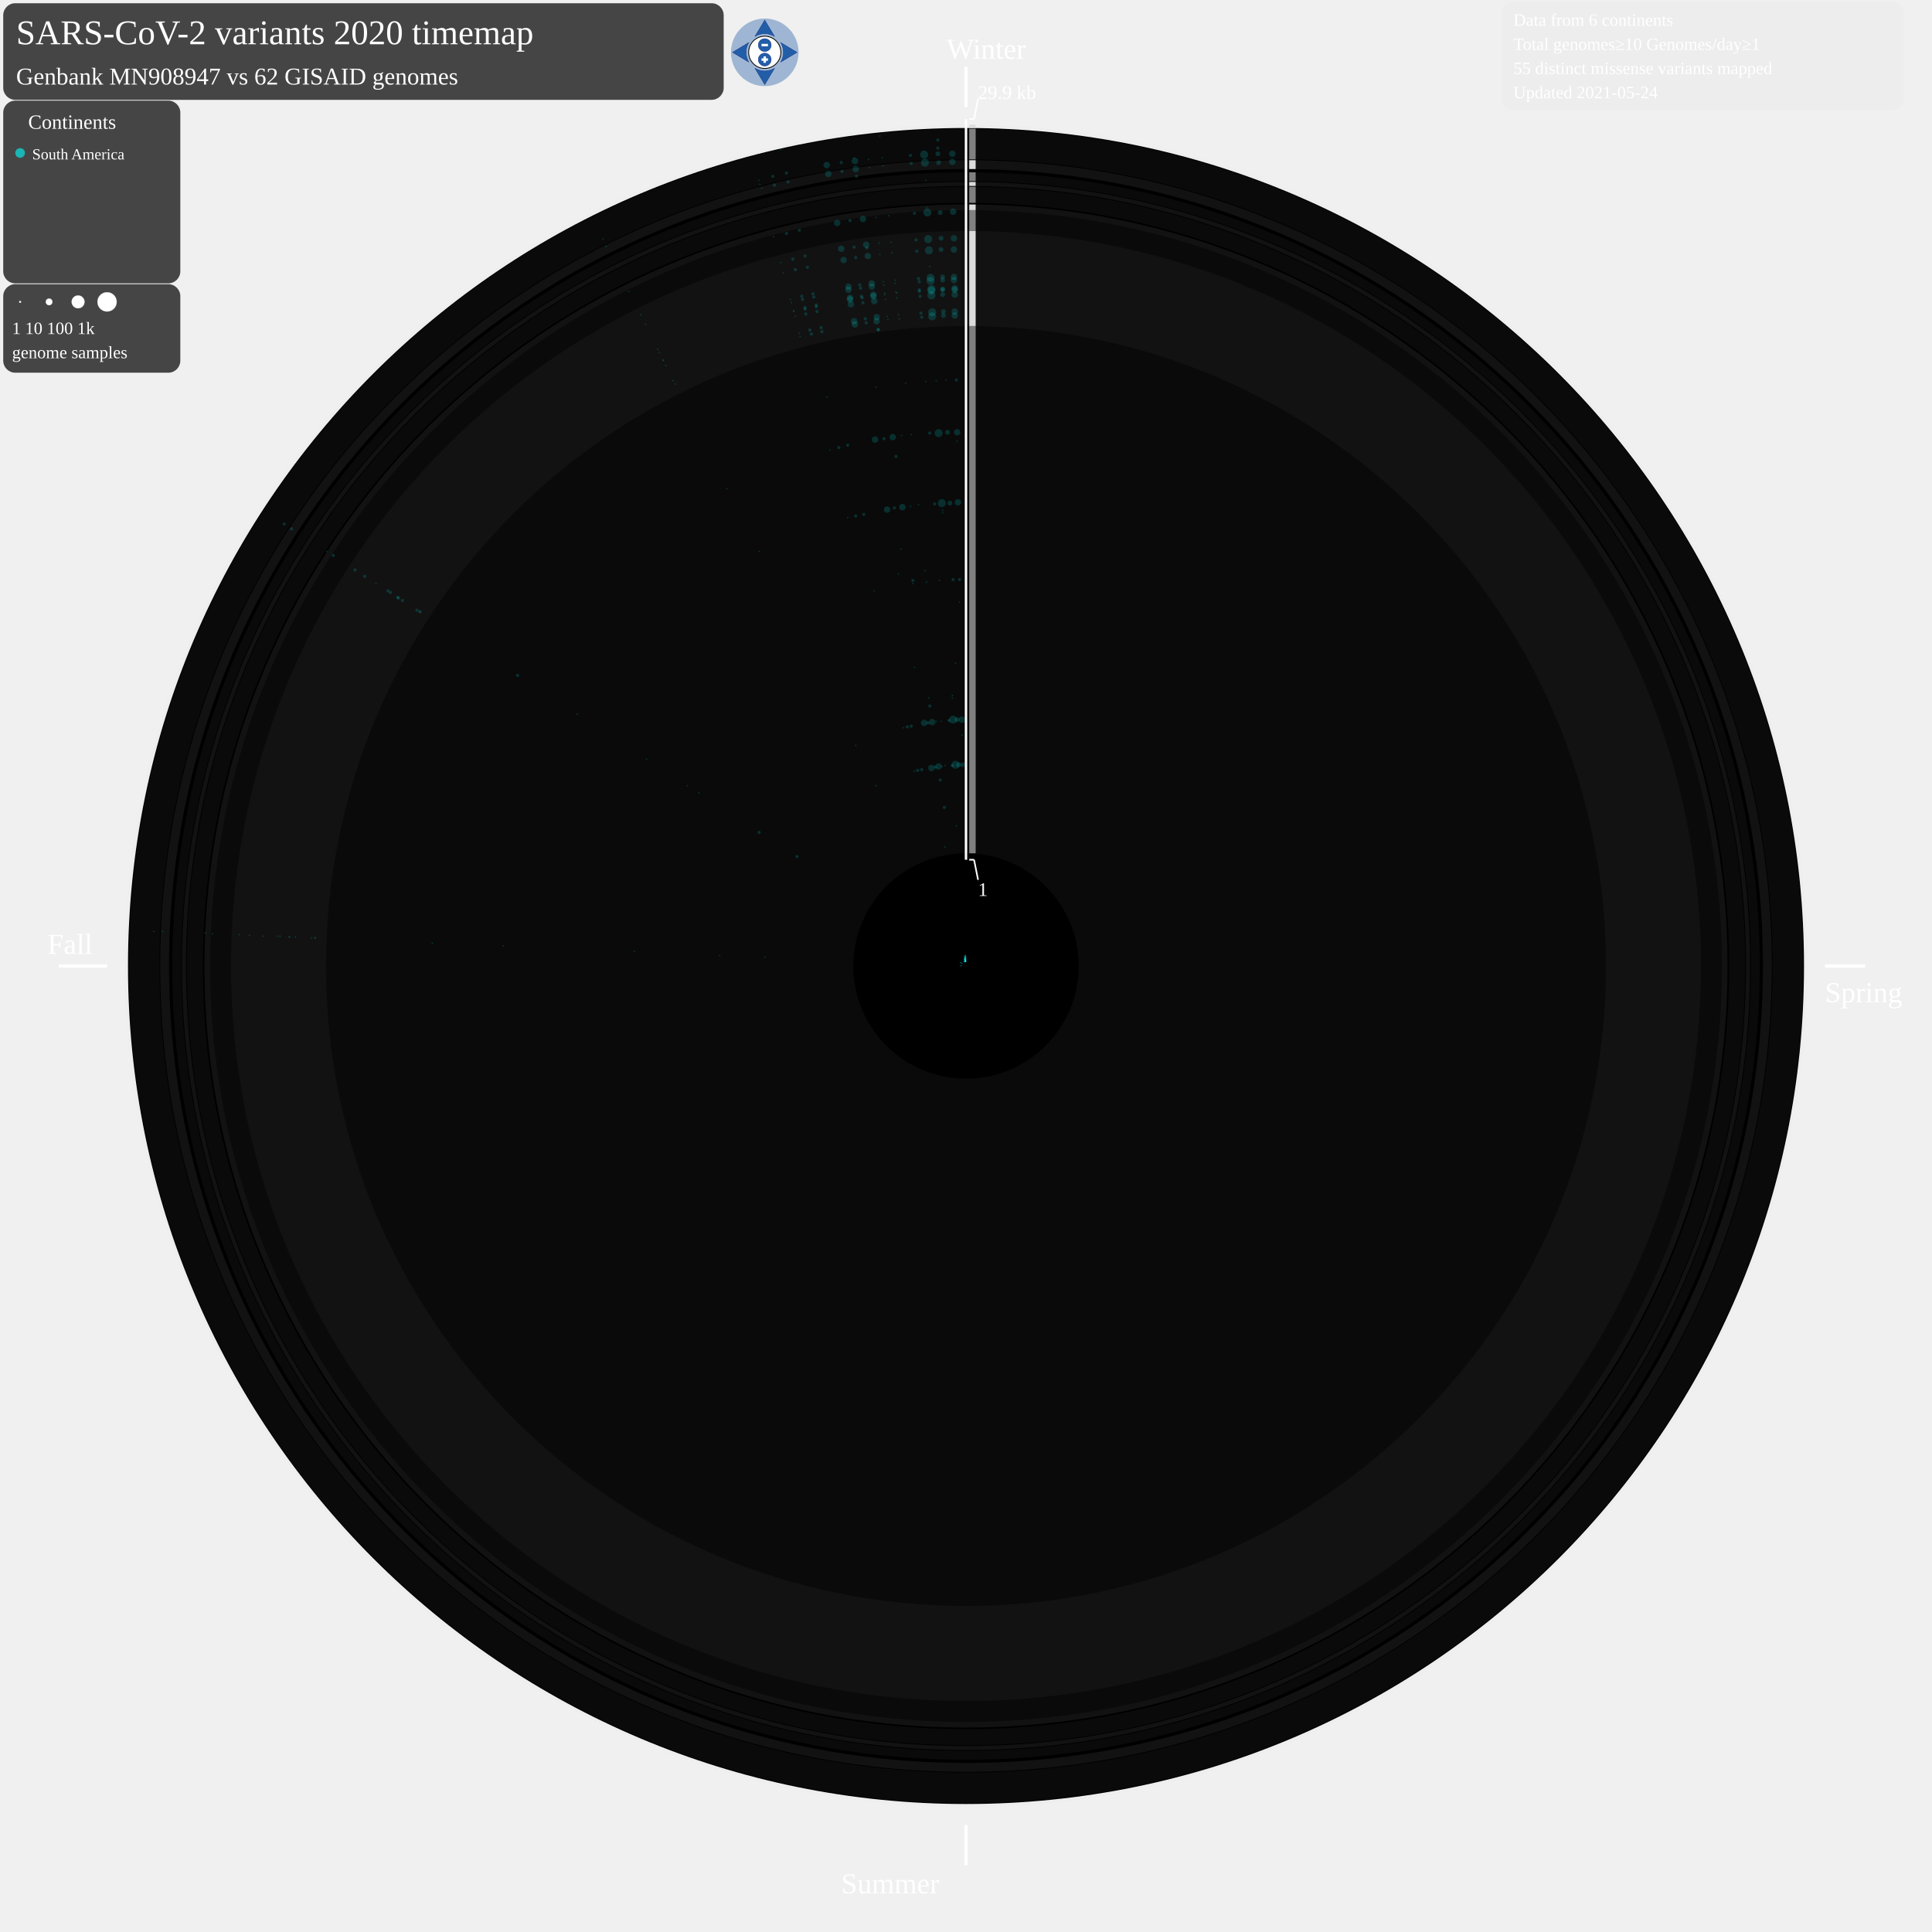
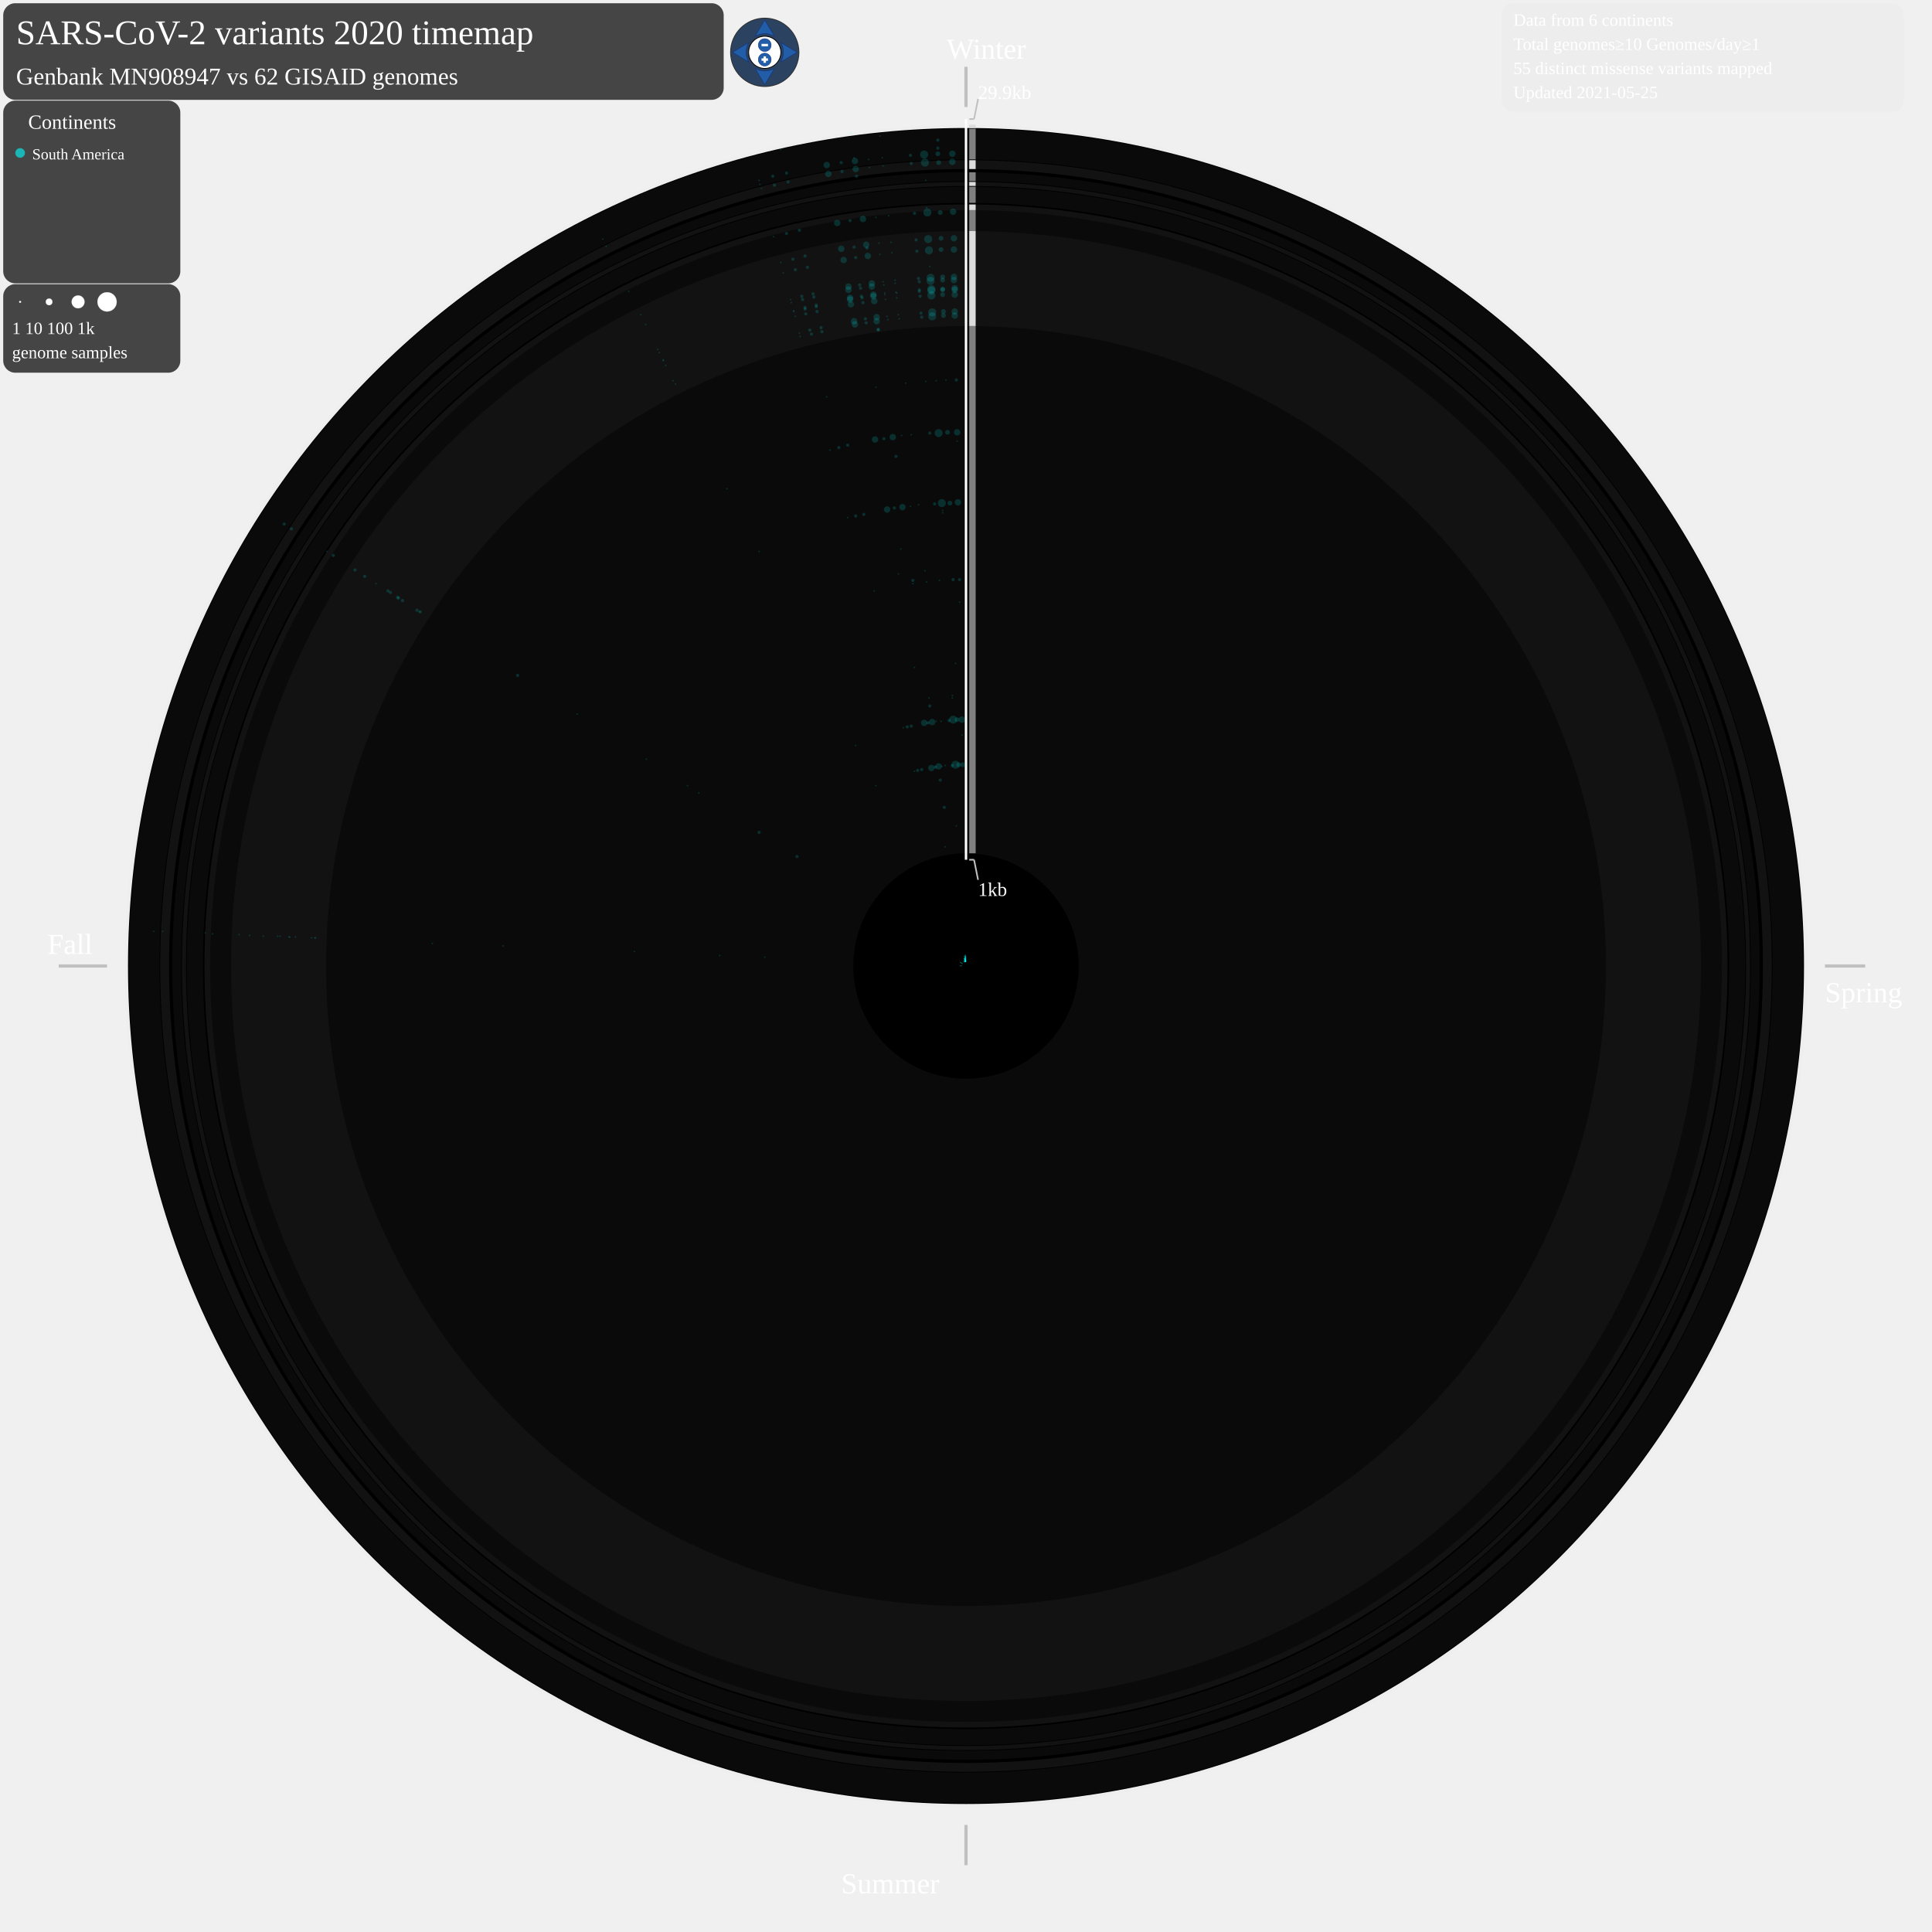
<svg xmlns="http://www.w3.org/2000/svg" width="2400" height="2400" style="background-color:black" viewBox="0 0 2400 2400" id="map-svg">
  <defs>
    <style type="text/css">
	.sb {
	stroke-width:0.8;
	stroke-opacity:50%;
	}
	.compass {
	fill: #fff;
	stroke: #000;
	stroke-width: 1;
	}
	.button {
	fill: #225EA8;
	stroke: #0C2C84;
	stroke-width: 0.5;
	stroke-miterlimit:6;
	stroke-linecap: round;
	}
	.button:hover {
	stroke-width: 1;
	}
	.plus-minus {
	fill: #fff;
	pointer-events: none;
	}
	.cv {
	stroke: none;
	fill-opacity:0.15;
	}
	a:link, a:visited {
	cursor: pointer;
	}
	a:hover, a:active {
	outline: dotted 2px yellow;
	}
	g:hover, g:active {
	outline: dotted 2px yellow;
	}
	.static {
	cursor: not-allowed;
	}
	.draggable, .draggable-group {
	cursor: pointer;
	}
	svg text {
	cursor: default;
	-webkit-user-select: none;
	-moz-user-select: none;
	-ms-user-select: none;
	user-select: none;
	}
	</style>
  </defs>
  <text font-size="3.6em" x="20" y="55" fill="white">SARS-CoV-2 variants 2020 timemap</text>
  <g id="matrix-group" transform="matrix(1 0 0 1 0 0)" class="draggable-group">
    <circle cx="1200" cy="1200" r="1045" style="fill:gainsboro;stroke:black;stroke-width:0;fill-opacity:0.085;" />
    <circle cx="1200" cy="1200" r="1041" style="fill:black;stroke:black;stroke-width:0;fill-opacity:1;" />
    <circle cx="1200" cy="1200" r="1040" style="fill:grey;stroke:black;stroke-width:0;fill-opacity:0.085;" />
    <circle cx="1200" cy="1200" r="1002" style="fill:black;stroke:black;stroke-width:0;fill-opacity:1;" />
    <circle cx="1200" cy="1200" r="1001" style="fill:gainsboro;stroke:black;stroke-width:0;fill-opacity:0.085;" />
    <circle cx="1200" cy="1200" r="990" style="fill:black;stroke:black;stroke-width:0;fill-opacity:1;" />
    <circle cx="1200" cy="1200" r="986" style="fill:grey;stroke:black;stroke-width:0;fill-opacity:0.085;" />
    <circle cx="1200" cy="1200" r="975" style="fill:black;stroke:black;stroke-width:0;fill-opacity:1;" />
    <circle cx="1200" cy="1200" r="974" style="fill:gainsboro;stroke:black;stroke-width:0;fill-opacity:0.085;" />
    <circle cx="1200" cy="1200" r="969" style="fill:black;stroke:black;stroke-width:0;fill-opacity:1;" />
    <circle cx="1200" cy="1200" r="968" style="fill:grey;stroke:black;stroke-width:0;fill-opacity:0.085;" />
    <circle cx="1200" cy="1200" r="948" style="fill:black;stroke:black;stroke-width:0;fill-opacity:1;" />
    <circle cx="1200" cy="1200" r="946" style="fill:gainsboro;stroke:black;stroke-width:0;fill-opacity:0.085;" />
    <circle cx="1200" cy="1200" r="939" style="fill:black;stroke:black;stroke-width:0;fill-opacity:1;" />
    <circle cx="1200" cy="1200" r="939" style="fill:grey;stroke:black;stroke-width:0;fill-opacity:0.085;" />
    <circle cx="1200" cy="1200" r="913" style="fill:black;stroke:black;stroke-width:0;fill-opacity:1;" />
    <circle cx="1200" cy="1200" r="913" style="fill:gainsboro;stroke:black;stroke-width:0;fill-opacity:0.085;" />
    <circle cx="1200" cy="1200" r="795" style="fill:black;stroke:black;stroke-width:0;fill-opacity:1;" />
    <circle cx="1200" cy="1200" r="795" style="fill:grey;stroke:black;stroke-width:0;fill-opacity:0.085;" />
    <circle cx="1200" cy="1200" r="140" style="fill:black;stroke:black;stroke-width:0;fill-opacity:1;" />
-     <line x1="1200" y1="82.938" x2="1200" y2="132.938" style="stroke:white;stroke-width:4" />
+     <line x1="1200" y1="82.938" x2="1200" y2="132.938" style="stroke:silver;stroke-width:4" />
    <text font-size="3.0em" x="1176" y="72.938" fill="white">Winter</text>
-     <line x1="2267" y1="1200" x2="2317" y2="1200" style="stroke:white;stroke-width:4" />
+     <line x1="2267" y1="1200" x2="2317" y2="1200" style="stroke:silver;stroke-width:4" />
    <text font-size="3.0em" x="2267" y="1245" fill="white">Spring</text>
-     <line x1="1200" y1="2267" x2="1200" y2="2317" style="stroke:white;stroke-width:4" />
+     <line x1="1200" y1="2267" x2="1200" y2="2317" style="stroke:silver;stroke-width:4" />
    <text font-size="3.0em" x="1045" y="2352" fill="white">Summer</text>
-     <line x1="133" y1="1200" x2="73" y2="1200" style="stroke:white;stroke-width:4" />
+     <line x1="133" y1="1200" x2="73" y2="1200" style="stroke:silver;stroke-width:4" />
    <text font-size="3.0em" x="59" y="1185" fill="white">Fall</text>
    <g>
      <line x1="1208" y1="1060" x2="1208" y2="405" style="stroke:grey;stroke-width:8" />
    </g>
    <g>
      <line x1="1208" y1="405" x2="1208" y2="287" style="stroke:gainsboro;stroke-width:8" />
    </g>
    <g>
      <line x1="1208" y1="287" x2="1208" y2="261" style="stroke:grey;stroke-width:8" />
    </g>
    <g>
      <line x1="1208" y1="261" x2="1208" y2="254" style="stroke:gainsboro;stroke-width:8" />
    </g>
    <g>
      <line x1="1208" y1="252" x2="1208" y2="232" style="stroke:grey;stroke-width:8" />
    </g>
    <g>
      <line x1="1208" y1="231" x2="1208" y2="226" style="stroke:gainsboro;stroke-width:8" />
    </g>
    <g>
      <line x1="1208" y1="225" x2="1208" y2="214" style="stroke:grey;stroke-width:8" />
    </g>
    <g>
      <line x1="1208" y1="210" x2="1208" y2="199" style="stroke:gainsboro;stroke-width:8" />
    </g>
    <g>
      <line x1="1208" y1="198" x2="1208" y2="160" style="stroke:grey;stroke-width:8" />
    </g>
    <g>
      <line x1="1208" y1="159" x2="1208" y2="155" style="stroke:gainsboro;stroke-width:8" />
    </g>
    <line x1="1200" y1="147.938" x2="1200" y2="1068" style="stroke:white;stroke-width:3" />
-     <line x1="1204" y1="147.938" x2="1210" y2="147.938" style="stroke:white;stroke-width:2" />
-     <line x1="1210" y1="147.938" x2="1215" y2="122.938" style="stroke:white;stroke-width:2" />
-     <line x1="1204" y1="1068" x2="1210" y2="1068" style="stroke:white;stroke-width:2" />
-     <line x1="1210" y1="1068" x2="1215" y2="1093" style="stroke:white;stroke-width:2" />
-     <text font-size="2.0em" x="1215" y="122.938" fill="white">29.9 kb</text>
-     <text font-size="2.0em" x="1215" y="1113" fill="white">1</text>
+     <line x1="1204" y1="147.938" x2="1210" y2="147.938" style="stroke:silver;stroke-width:2" />
+     <line x1="1210" y1="147.938" x2="1215" y2="122.938" style="stroke:silver;stroke-width:2" />
+     <line x1="1204" y1="1068" x2="1210" y2="1068" style="stroke:silver;stroke-width:2" />
+     <line x1="1210" y1="1068" x2="1215" y2="1093" style="stroke:silver;stroke-width:2" />
+     <text font-size="2.0em" x="1215" y="122.938" fill="white">29.9kb</text>
+     <text font-size="2.0em" x="1215" y="1113" fill="white">1kb</text>
    <g>
      <line x1="1195.0" y1="1199.8" x2="1192.6" y2="1199.7" style="stroke:cyan;" class="sb" />
    </g>
    <g>
      <circle cx="950" cy="1189" r="1" style="fill:cyan;" class="cv" />
    </g>
    <g>
      <circle cx="894" cy="1187" r="1" style="fill:cyan;" class="cv" />
    </g>
    <g>
      <circle cx="788" cy="1182" r="1" style="fill:cyan;" class="cv" />
    </g>
    <g>
      <circle cx="625" cy="1175" r="1" style="fill:cyan;" class="cv" />
    </g>
    <g>
      <circle cx="537" cy="1172" r="1" style="fill:cyan;" class="cv" />
    </g>
    <g>
      <circle cx="392" cy="1165" r="1" style="fill:cyan;" class="cv" />
    </g>
    <g>
      <circle cx="391" cy="1165" r="1" style="fill:cyan;" class="cv" />
    </g>
    <g>
      <circle cx="387" cy="1165" r="1" style="fill:cyan;" class="cv" />
    </g>
    <g>
      <circle cx="367" cy="1164" r="1" style="fill:cyan;" class="cv" />
    </g>
    <g>
      <circle cx="360" cy="1164" r="1" style="fill:cyan;" class="cv" />
    </g>
    <g>
      <circle cx="359" cy="1164" r="1" style="fill:cyan;" class="cv" />
    </g>
    <g>
      <circle cx="348" cy="1163" r="1" style="fill:cyan;" class="cv" />
    </g>
    <g>
      <circle cx="345" cy="1163" r="1" style="fill:cyan;" class="cv" />
    </g>
    <g>
      <circle cx="327" cy="1163" r="1" style="fill:cyan;" class="cv" />
    </g>
    <g>
      <circle cx="310" cy="1162" r="1" style="fill:cyan;" class="cv" />
    </g>
    <g>
      <circle cx="297" cy="1161" r="1" style="fill:cyan;" class="cv" />
    </g>
    <g>
      <circle cx="264" cy="1160" r="1" style="fill:cyan;" class="cv" />
    </g>
    <g>
      <circle cx="255" cy="1159" r="1" style="fill:cyan;" class="cv" />
    </g>
    <g>
      <circle cx="202" cy="1157" r="1" style="fill:cyan;" class="cv" />
    </g>
    <g>
      <circle cx="191" cy="1157" r="1" style="fill:cyan;" class="cv" />
    </g>
    <g>
      <line x1="1195.8" y1="1197.3" x2="1192.6" y2="1195.2" style="stroke:cyan;" class="sb" />
    </g>
    <g>
      <circle cx="990" cy="1064" r="2" style="fill:cyan;" class="cv" />
    </g>
    <g>
      <circle cx="943" cy="1034" r="2" style="fill:cyan;" class="cv" />
    </g>
    <g>
      <circle cx="868" cy="985" r="1" style="fill:cyan;" class="cv" />
    </g>
    <g>
      <circle cx="854" cy="976" r="1" style="fill:cyan;" class="cv" />
    </g>
    <g>
      <circle cx="803" cy="943" r="1" style="fill:cyan;" class="cv" />
    </g>
    <g>
      <circle cx="717" cy="887" r="1" style="fill:cyan;" class="cv" />
    </g>
    <g>
      <circle cx="643" cy="839" r="2" style="fill:cyan;" class="cv" />
    </g>
    <g>
      <circle cx="522" cy="760" r="2" style="fill:cyan;" class="cv" />
    </g>
    <g>
      <circle cx="521" cy="760" r="1" style="fill:cyan;" class="cv" />
    </g>
    <g>
      <circle cx="518" cy="758" r="2" style="fill:cyan;" class="cv" />
    </g>
    <g>
      <circle cx="500" cy="746" r="2" style="fill:cyan;" class="cv" />
    </g>
    <g>
      <circle cx="495" cy="743" r="2" style="fill:cyan;" class="cv" />
    </g>
    <g>
      <circle cx="494" cy="742" r="2" style="fill:cyan;" class="cv" />
    </g>
    <g>
      <circle cx="485" cy="736" r="2" style="fill:cyan;" class="cv" />
    </g>
    <g>
      <circle cx="482" cy="734" r="2" style="fill:cyan;" class="cv" />
    </g>
    <g>
      <circle cx="467" cy="725" r="1" style="fill:cyan;" class="cv" />
    </g>
    <g>
      <circle cx="453" cy="716" r="2" style="fill:cyan;" class="cv" />
    </g>
    <g>
      <circle cx="441" cy="708" r="2" style="fill:cyan;" class="cv" />
    </g>
    <g>
      <circle cx="414" cy="690" r="2" style="fill:cyan;" class="cv" />
    </g>
    <g>
      <circle cx="406" cy="685" r="1" style="fill:cyan;" class="cv" />
    </g>
    <g>
      <circle cx="362" cy="657" r="2" style="fill:cyan;" class="cv" />
    </g>
    <g>
      <circle cx="353" cy="651" r="2" style="fill:cyan;" class="cv" />
    </g>
    <g>
      <line x1="1197.8" y1="1195.5" x2="1196.7" y2="1193.4" style="stroke:cyan;" class="sb" />
    </g>
    <g>
      <circle cx="1088" cy="976" r="1" style="fill:cyan;" class="cv" />
    </g>
    <g>
      <circle cx="1063" cy="926" r="1" style="fill:cyan;" class="cv" />
    </g>
    <g>
      <circle cx="943" cy="685" r="1" style="fill:cyan;" class="cv" />
    </g>
    <g>
      <circle cx="903" cy="607" r="1" style="fill:cyan;" class="cv" />
    </g>
    <g>
      <circle cx="839" cy="477" r="1" style="fill:cyan;" class="cv" />
    </g>
    <g>
      <circle cx="836" cy="473" r="1" style="fill:cyan;" class="cv" />
    </g>
    <g>
      <circle cx="827" cy="454" r="1" style="fill:cyan;" class="cv" />
    </g>
    <g>
      <circle cx="824" cy="448" r="1" style="fill:cyan;" class="cv" />
    </g>
    <g>
      <circle cx="824" cy="447" r="1" style="fill:cyan;" class="cv" />
    </g>
    <g>
      <circle cx="819" cy="438" r="1" style="fill:cyan;" class="cv" />
    </g>
    <g>
      <circle cx="817" cy="434" r="1" style="fill:cyan;" class="cv" />
    </g>
    <g>
      <circle cx="802" cy="403" r="1" style="fill:cyan;" class="cv" />
    </g>
    <g>
      <circle cx="796" cy="391" r="1" style="fill:cyan;" class="cv" />
    </g>
    <g>
      <circle cx="781" cy="362" r="1" style="fill:cyan;" class="cv" />
    </g>
    <g>
      <circle cx="753" cy="306" r="1" style="fill:cyan;" class="cv" />
    </g>
    <g>
      <circle cx="749" cy="297" r="1" style="fill:cyan;" class="cv" />
    </g>
    <g>
      <line x1="1198.7" y1="1195.2" x2="1198.1" y2="1192.8" style="stroke:cyan;" class="sb" />
    </g>
    <g>
      <circle cx="1136" cy="958" r="1" style="fill:cyan;" class="cv" />
    </g>
    <g>
      <circle cx="1122" cy="904" r="1" style="fill:cyan;" class="cv" />
    </g>
    <g>
      <circle cx="1053" cy="643" r="1" style="fill:cyan;" class="cv" />
    </g>
    <g>
      <circle cx="1031" cy="559" r="1" style="fill:cyan;" class="cv" />
    </g>
    <g>
      <circle cx="994" cy="418" r="1" style="fill:cyan;" class="cv" />
    </g>
    <g>
      <circle cx="993" cy="414" r="1" style="fill:cyan;" class="cv" />
    </g>
    <g>
      <circle cx="988" cy="393" r="1" style="fill:cyan;" class="cv" />
    </g>
    <g>
      <circle cx="986" cy="387" r="1" style="fill:cyan;" class="cv" />
    </g>
    <g>
      <circle cx="986" cy="386" r="1" style="fill:cyan;" class="cv" />
    </g>
    <g>
      <circle cx="983" cy="376" r="1" style="fill:cyan;" class="cv" />
    </g>
    <g>
      <circle cx="982" cy="372" r="1" style="fill:cyan;" class="cv" />
    </g>
    <g>
      <circle cx="973" cy="339" r="1" style="fill:cyan;" class="cv" />
    </g>
    <g>
      <circle cx="970" cy="326" r="1" style="fill:cyan;" class="cv" />
    </g>
    <g>
      <circle cx="961" cy="294" r="1" style="fill:cyan;" class="cv" />
    </g>
    <g>
      <circle cx="946" cy="234" r="1" style="fill:cyan;" class="cv" />
    </g>
    <g>
      <circle cx="944" cy="229" r="1" style="fill:cyan;" class="cv" />
    </g>
    <g>
      <circle cx="943" cy="224" r="1" style="fill:cyan;" class="cv" />
    </g>
    <g>
      <line x1="1198.8" y1="1195.1" x2="1197.7" y2="1190.5" style="stroke:cyan;" class="sb" />
    </g>
    <g>
      <circle cx="1140" cy="957" r="2" style="fill:cyan;" class="cv" />
    </g>
    <g>
      <circle cx="1127" cy="903" r="2" style="fill:cyan;" class="cv" />
    </g>
    <g>
      <circle cx="1086" cy="734" r="1" style="fill:cyan;" class="cv" />
    </g>
    <g>
      <circle cx="1063" cy="641" r="2" style="fill:cyan;" class="cv" />
    </g>
    <g>
      <circle cx="1042" cy="556" r="2" style="fill:cyan;" class="cv" />
    </g>
    <g>
      <circle cx="1027" cy="493" r="1" style="fill:cyan;" class="cv" />
    </g>
    <g>
      <circle cx="1008" cy="415" r="2" style="fill:cyan;" class="cv" />
    </g>
    <g>
      <circle cx="1006" cy="410" r="2" style="fill:cyan;" class="cv" />
    </g>
    <g>
      <circle cx="1001" cy="390" r="2" style="fill:cyan;" class="cv" />
    </g>
    <g>
      <circle cx="1000" cy="384" r="2" style="fill:cyan;" class="cv" />
    </g>
    <g>
      <circle cx="1000" cy="382" r="2" style="fill:cyan;" class="cv" />
    </g>
    <g>
      <circle cx="997" cy="372" r="2" style="fill:cyan;" class="cv" />
    </g>
    <g>
      <circle cx="996" cy="368" r="2" style="fill:cyan;" class="cv" />
    </g>
    <g>
      <circle cx="988" cy="335" r="2" style="fill:cyan;" class="cv" />
    </g>
    <g>
      <circle cx="985" cy="322" r="2" style="fill:cyan;" class="cv" />
    </g>
    <g>
      <circle cx="977" cy="290" r="2" style="fill:cyan;" class="cv" />
    </g>
    <g>
      <circle cx="962" cy="230" r="2" style="fill:cyan;" class="cv" />
    </g>
    <g>
      <circle cx="960" cy="219" r="2" style="fill:cyan;" class="cv" />
    </g>
    <g>
      <line x1="1198.9" y1="1195.1" x2="1197.8" y2="1190.4" style="stroke:cyan;" class="sb" />
    </g>
    <g>
      <circle cx="1145" cy="956" r="2" style="fill:cyan;" class="cv" />
    </g>
    <g>
      <circle cx="1132" cy="902" r="2" style="fill:cyan;" class="cv" />
    </g>
    <g>
      <circle cx="1073" cy="639" r="2" style="fill:cyan;" class="cv" />
    </g>
    <g>
      <circle cx="1053" cy="553" r="2" style="fill:cyan;" class="cv" />
    </g>
    <g>
      <circle cx="1021" cy="412" r="2" style="fill:cyan;" class="cv" />
    </g>
    <g>
      <circle cx="1020" cy="407" r="2" style="fill:cyan;" class="cv" />
    </g>
    <g>
      <circle cx="1015" cy="387" r="2" style="fill:cyan;" class="cv" />
    </g>
    <g>
      <circle cx="1014" cy="381" r="2" style="fill:cyan;" class="cv" />
    </g>
    <g>
      <circle cx="1014" cy="379" r="2" style="fill:cyan;" class="cv" />
    </g>
    <g>
      <circle cx="1011" cy="369" r="2" style="fill:cyan;" class="cv" />
    </g>
    <g>
      <circle cx="1010" cy="365" r="2" style="fill:cyan;" class="cv" />
    </g>
    <g>
      <circle cx="1003" cy="332" r="2" style="fill:cyan;" class="cv" />
    </g>
    <g>
      <circle cx="1000" cy="318" r="2" style="fill:cyan;" class="cv" />
    </g>
    <g>
      <circle cx="993" cy="286" r="2" style="fill:cyan;" class="cv" />
    </g>
    <g>
      <circle cx="979" cy="226" r="2" style="fill:cyan;" class="cv" />
    </g>
    <g>
      <circle cx="977" cy="215" r="2" style="fill:cyan;" class="cv" />
    </g>
    <g>
      <circle cx="970" cy="186" r="1" style="fill:cyan;" class="cv" />
    </g>
    <g>
      <line x1="1199.1" y1="1195.1" x2="1197.9" y2="1188.0" style="stroke:cyan;" class="sb" />
    </g>
    <g>
      <circle cx="1174" cy="1052" r="1" style="fill:cyan;" class="cv" />
    </g>
    <g>
      <circle cx="1157" cy="954" r="4" style="fill:cyan;" class="cv" />
    </g>
    <g>
      <circle cx="1148" cy="898" r="4" style="fill:cyan;" class="cv" />
    </g>
    <g>
      <circle cx="1136" cy="829" r="1" style="fill:cyan;" class="cv" />
    </g>
    <g>
      <circle cx="1116" cy="713" r="1" style="fill:cyan;" class="cv" />
    </g>
    <g>
      <circle cx="1102" cy="633" r="4" style="fill:cyan;" class="cv" />
    </g>
    <g>
      <circle cx="1087" cy="546" r="4" style="fill:cyan;" class="cv" />
    </g>
    <g>
      <circle cx="1062" cy="403" r="4" style="fill:cyan;" class="cv" />
    </g>
    <g>
      <circle cx="1061" cy="399" r="4" style="fill:cyan;" class="cv" />
    </g>
    <g>
      <circle cx="1057" cy="378" r="4" style="fill:cyan;" class="cv" />
    </g>
    <g>
      <circle cx="1056" cy="372" r="4" style="fill:cyan;" class="cv" />
    </g>
    <g>
      <circle cx="1056" cy="370" r="4" style="fill:cyan;" class="cv" />
    </g>
    <g>
      <circle cx="1054" cy="360" r="4" style="fill:cyan;" class="cv" />
    </g>
    <g>
      <circle cx="1054" cy="356" r="4" style="fill:cyan;" class="cv" />
    </g>
    <g>
      <circle cx="1048" cy="323" r="4" style="fill:cyan;" class="cv" />
    </g>
    <g>
      <circle cx="1045" cy="309" r="4" style="fill:cyan;" class="cv" />
    </g>
    <g>
      <circle cx="1040" cy="277" r="4" style="fill:cyan;" class="cv" />
    </g>
    <g>
      <circle cx="1029" cy="216" r="4" style="fill:cyan;" class="cv" />
    </g>
    <g>
      <circle cx="1027" cy="205" r="4" style="fill:cyan;" class="cv" />
    </g>
    <g>
      <line x1="1199.2" y1="1195.1" x2="1198.5" y2="1190.3" style="stroke:cyan;" class="sb" />
    </g>
    <g>
      <circle cx="1162" cy="953" r="2" style="fill:cyan;" class="cv" />
    </g>
    <g>
      <circle cx="1153" cy="898" r="2" style="fill:cyan;" class="cv" />
    </g>
    <g>
      <circle cx="1119" cy="682" r="1" style="fill:cyan;" class="cv" />
    </g>
    <g>
      <circle cx="1111" cy="631" r="2" style="fill:cyan;" class="cv" />
    </g>
    <g>
      <circle cx="1098" cy="545" r="2" style="fill:cyan;" class="cv" />
    </g>
    <g>
      <circle cx="1088" cy="481" r="1" style="fill:cyan;" class="cv" />
    </g>
    <g>
      <circle cx="1076" cy="401" r="2" style="fill:cyan;" class="cv" />
    </g>
    <g>
      <circle cx="1075" cy="396" r="2" style="fill:cyan;" class="cv" />
    </g>
    <g>
      <circle cx="1072" cy="376" r="2" style="fill:cyan;" class="cv" />
    </g>
    <g>
      <circle cx="1071" cy="370" r="2" style="fill:cyan;" class="cv" />
    </g>
    <g>
      <circle cx="1070" cy="368" r="2" style="fill:cyan;" class="cv" />
    </g>
    <g>
      <circle cx="1069" cy="358" r="2" style="fill:cyan;" class="cv" />
    </g>
    <g>
      <circle cx="1068" cy="354" r="2" style="fill:cyan;" class="cv" />
    </g>
    <g>
      <circle cx="1063" cy="320" r="2" style="fill:cyan;" class="cv" />
    </g>
    <g>
      <circle cx="1061" cy="307" r="2" style="fill:cyan;" class="cv" />
    </g>
    <g>
      <circle cx="1056" cy="274" r="2" style="fill:cyan;" class="cv" />
    </g>
    <g>
      <circle cx="1046" cy="213" r="2" style="fill:cyan;" class="cv" />
    </g>
    <g>
      <circle cx="1045" cy="202" r="2" style="fill:cyan;" class="cv" />
    </g>
    <g>
      <line x1="1199.3" y1="1195.0" x2="1198.1" y2="1186.5" style="stroke:cyan;" class="sb" />
    </g>
    <g>
      <circle cx="1173" cy="1003" r="2" style="fill:cyan;" class="cv" />
    </g>
    <g>
      <circle cx="1168" cy="969" r="2" style="fill:cyan;" class="cv" />
    </g>
    <g>
      <circle cx="1166" cy="952" r="4" style="fill:cyan;" class="cv" />
    </g>
    <g>
      <circle cx="1158" cy="897" r="4" style="fill:cyan;" class="cv" />
    </g>
    <g>
      <circle cx="1155" cy="877" r="2" style="fill:cyan;" class="cv" />
    </g>
    <g>
      <circle cx="1154" cy="867" r="1" style="fill:cyan;" class="cv" />
    </g>
    <g>
      <circle cx="1134" cy="725" r="1" style="fill:cyan;" class="cv" />
    </g>
    <g>
      <circle cx="1134" cy="721" r="2" style="fill:cyan;" class="cv" />
    </g>
    <g>
      <circle cx="1121" cy="630" r="4" style="fill:cyan;" class="cv" />
    </g>
    <g>
      <circle cx="1113" cy="567" r="2" style="fill:cyan;" class="cv" />
    </g>
    <g>
      <circle cx="1109" cy="543" r="4" style="fill:cyan;" class="cv" />
    </g>
    <g>
      <circle cx="1091" cy="410" r="2" style="fill:cyan;" class="cv" />
    </g>
    <g>
      <circle cx="1091" cy="409" r="2" style="fill:cyan;" class="cv" />
    </g>
    <g>
      <circle cx="1089" cy="399" r="4" style="fill:cyan;" class="cv" />
    </g>
    <g>
      <circle cx="1089" cy="394" r="4" style="fill:cyan;" class="cv" />
    </g>
    <g>
      <circle cx="1086" cy="374" r="4" style="fill:cyan;" class="cv" />
    </g>
    <g>
      <circle cx="1085" cy="368" r="4" style="fill:cyan;" class="cv" />
    </g>
    <g>
      <circle cx="1085" cy="366" r="4" style="fill:cyan;" class="cv" />
    </g>
    <g>
      <circle cx="1083" cy="356" r="4" style="fill:cyan;" class="cv" />
    </g>
    <g>
      <circle cx="1083" cy="352" r="4" style="fill:cyan;" class="cv" />
    </g>
    <g>
      <circle cx="1078" cy="318" r="4" style="fill:cyan;" class="cv" />
    </g>
    <g>
      <circle cx="1077" cy="308" r="2" style="fill:cyan;" class="cv" />
    </g>
    <g>
      <circle cx="1076" cy="304" r="4" style="fill:cyan;" class="cv" />
    </g>
    <g>
      <circle cx="1072" cy="272" r="4" style="fill:cyan;" class="cv" />
    </g>
    <g>
      <circle cx="1064" cy="219" r="2" style="fill:cyan;" class="cv" />
    </g>
    <g>
      <circle cx="1063" cy="210" r="4" style="fill:cyan;" class="cv" />
    </g>
    <g>
      <circle cx="1062" cy="200" r="4" style="fill:cyan;" class="cv" />
    </g>
    <g>
      <circle cx="1061" cy="196" r="1" style="fill:cyan;" class="cv" />
    </g>
    <g>
      <circle cx="1057" cy="165" r="1" style="fill:cyan;" class="cv" />
    </g>
    <g>
      <line x1="1199.4" y1="1195.0" x2="1199.1" y2="1192.6" style="stroke:cyan;" class="sb" />
    </g>
    <g>
      <circle cx="1170" cy="952" r="1" style="fill:cyan;" class="cv" />
    </g>
    <g>
      <circle cx="1163" cy="896" r="1" style="fill:cyan;" class="cv" />
    </g>
    <g>
      <circle cx="1131" cy="629" r="1" style="fill:cyan;" class="cv" />
    </g>
    <g>
      <circle cx="1120" cy="541" r="1" style="fill:cyan;" class="cv" />
    </g>
    <g>
      <circle cx="1103" cy="397" r="1" style="fill:cyan;" class="cv" />
    </g>
    <g>
      <circle cx="1102" cy="393" r="1" style="fill:cyan;" class="cv" />
    </g>
    <g>
      <circle cx="1100" cy="372" r="1" style="fill:cyan;" class="cv" />
    </g>
    <g>
      <circle cx="1099" cy="366" r="1" style="fill:cyan;" class="cv" />
    </g>
    <g>
      <circle cx="1099" cy="364" r="1" style="fill:cyan;" class="cv" />
    </g>
    <g>
      <circle cx="1098" cy="354" r="1" style="fill:cyan;" class="cv" />
    </g>
    <g>
      <circle cx="1097" cy="350" r="1" style="fill:cyan;" class="cv" />
    </g>
    <g>
      <circle cx="1093" cy="316" r="1" style="fill:cyan;" class="cv" />
    </g>
    <g>
      <circle cx="1092" cy="302" r="1" style="fill:cyan;" class="cv" />
    </g>
    <g>
      <circle cx="1088" cy="270" r="1" style="fill:cyan;" class="cv" />
    </g>
    <g>
      <circle cx="1080" cy="208" r="1" style="fill:cyan;" class="cv" />
    </g>
    <g>
      <circle cx="1079" cy="198" r="1" style="fill:cyan;" class="cv" />
    </g>
    <g>
      <line x1="1199.5" y1="1195.0" x2="1199.2" y2="1192.6" style="stroke:cyan;" class="sb" />
    </g>
    <g>
      <circle cx="1174" cy="951" r="1" style="fill:cyan;" class="cv" />
    </g>
    <g>
      <circle cx="1169" cy="896" r="1" style="fill:cyan;" class="cv" />
    </g>
    <g>
      <circle cx="1151" cy="723" r="1" style="fill:cyan;" class="cv" />
    </g>
    <g>
      <circle cx="1149" cy="709" r="1" style="fill:cyan;" class="cv" />
    </g>
    <g>
      <circle cx="1141" cy="627" r="1" style="fill:cyan;" class="cv" />
    </g>
    <g>
      <circle cx="1132" cy="540" r="1" style="fill:cyan;" class="cv" />
    </g>
    <g>
      <circle cx="1125" cy="476" r="1" style="fill:cyan;" class="cv" />
    </g>
    <g>
      <circle cx="1117" cy="396" r="1" style="fill:cyan;" class="cv" />
    </g>
    <g>
      <circle cx="1116" cy="391" r="1" style="fill:cyan;" class="cv" />
    </g>
    <g>
      <circle cx="1114" cy="370" r="1" style="fill:cyan;" class="cv" />
    </g>
    <g>
      <circle cx="1114" cy="364" r="1" style="fill:cyan;" class="cv" />
    </g>
    <g>
      <circle cx="1113" cy="363" r="1" style="fill:cyan;" class="cv" />
    </g>
    <g>
      <circle cx="1112" cy="352" r="1" style="fill:cyan;" class="cv" />
    </g>
    <g>
      <circle cx="1112" cy="348" r="1" style="fill:cyan;" class="cv" />
    </g>
    <g>
      <circle cx="1108" cy="314" r="1" style="fill:cyan;" class="cv" />
    </g>
    <g>
      <circle cx="1107" cy="301" r="1" style="fill:cyan;" class="cv" />
    </g>
    <g>
      <circle cx="1104" cy="268" r="1" style="fill:cyan;" class="cv" />
    </g>
    <g>
      <circle cx="1097" cy="206" r="1" style="fill:cyan;" class="cv" />
    </g>
    <g>
      <circle cx="1096" cy="196" r="1" style="fill:cyan;" class="cv" />
    </g>
    <g>
      <circle cx="1093" cy="169" r="1" style="fill:cyan;" class="cv" />
    </g>
    <g>
      <line x1="1199.7" y1="1195.0" x2="1199.4" y2="1191.2" style="stroke:cyan;" class="sb" />
    </g>
    <g>
      <circle cx="1188" cy="1026" r="1" style="fill:cyan;" class="cv" />
    </g>
    <g>
      <circle cx="1183" cy="951" r="2" style="fill:cyan;" class="cv" />
    </g>
    <g>
      <circle cx="1179" cy="895" r="2" style="fill:cyan;" class="cv" />
    </g>
    <g>
      <circle cx="1167" cy="721" r="1" style="fill:cyan;" class="cv" />
    </g>
    <g>
      <circle cx="1161" cy="626" r="2" style="fill:cyan;" class="cv" />
    </g>
    <g>
      <circle cx="1155" cy="538" r="2" style="fill:cyan;" class="cv" />
    </g>
    <g>
      <circle cx="1150" cy="474" r="1" style="fill:cyan;" class="cv" />
    </g>
    <g>
      <circle cx="1145" cy="394" r="2" style="fill:cyan;" class="cv" />
    </g>
    <g>
      <circle cx="1144" cy="389" r="2" style="fill:cyan;" class="cv" />
    </g>
    <g>
      <circle cx="1143" cy="368" r="2" style="fill:cyan;" class="cv" />
    </g>
    <g>
      <circle cx="1142" cy="362" r="2" style="fill:cyan;" class="cv" />
    </g>
    <g>
      <circle cx="1142" cy="360" r="2" style="fill:cyan;" class="cv" />
    </g>
    <g>
      <circle cx="1142" cy="350" r="2" style="fill:cyan;" class="cv" />
    </g>
    <g>
      <circle cx="1141" cy="346" r="2" style="fill:cyan;" class="cv" />
    </g>
    <g>
      <circle cx="1139" cy="312" r="2" style="fill:cyan;" class="cv" />
    </g>
    <g>
      <circle cx="1138" cy="298" r="2" style="fill:cyan;" class="cv" />
    </g>
    <g>
      <circle cx="1136" cy="265" r="2" style="fill:cyan;" class="cv" />
    </g>
    <g>
      <circle cx="1132" cy="203" r="2" style="fill:cyan;" class="cv" />
    </g>
    <g>
      <circle cx="1131" cy="193" r="2" style="fill:cyan;" class="cv" />
    </g>
    <g>
      <line x1="1199.7" y1="1195.0" x2="1199.3" y2="1185.8" style="stroke:cyan;" class="sb" />
    </g>
    <g>
      <circle cx="1187" cy="950" r="5" style="fill:cyan;" class="cv" />
    </g>
    <g>
      <circle cx="1184" cy="894" r="5" style="fill:cyan;" class="cv" />
    </g>
    <g>
      <circle cx="1183" cy="867" r="1" style="fill:cyan;" class="cv" />
    </g>
    <g>
      <circle cx="1183" cy="864" r="1" style="fill:cyan;" class="cv" />
    </g>
    <g>
      <circle cx="1171" cy="637" r="1" style="fill:cyan;" class="cv" />
    </g>
    <g>
      <circle cx="1171" cy="634" r="1" style="fill:cyan;" class="cv" />
    </g>
    <g>
      <circle cx="1170" cy="625" r="5" style="fill:cyan;" class="cv" />
    </g>
    <g>
      <circle cx="1166" cy="538" r="5" style="fill:cyan;" class="cv" />
    </g>
    <g>
      <circle cx="1163" cy="473" r="1" style="fill:cyan;" class="cv" />
    </g>
    <g>
      <circle cx="1158" cy="393" r="5" style="fill:cyan;" class="cv" />
    </g>
    <g>
      <circle cx="1158" cy="388" r="5" style="fill:cyan;" class="cv" />
    </g>
    <g>
      <circle cx="1157" cy="367" r="5" style="fill:cyan;" class="cv" />
    </g>
    <g>
      <circle cx="1157" cy="361" r="5" style="fill:cyan;" class="cv" />
    </g>
    <g>
      <circle cx="1157" cy="359" r="5" style="fill:cyan;" class="cv" />
    </g>
    <g>
      <circle cx="1156" cy="349" r="5" style="fill:cyan;" class="cv" />
    </g>
    <g>
      <circle cx="1156" cy="345" r="5" style="fill:cyan;" class="cv" />
    </g>
    <g>
      <circle cx="1155" cy="331" r="1" style="fill:cyan;" class="cv" />
    </g>
    <g>
      <circle cx="1154" cy="311" r="5" style="fill:cyan;" class="cv" />
    </g>
    <g>
      <circle cx="1153" cy="297" r="5" style="fill:cyan;" class="cv" />
    </g>
    <g>
      <circle cx="1152" cy="264" r="5" style="fill:cyan;" class="cv" />
    </g>
    <g>
      <circle cx="1151" cy="258" r="1" style="fill:cyan;" class="cv" />
    </g>
    <g>
      <circle cx="1150" cy="224" r="1" style="fill:cyan;" class="cv" />
    </g>
    <g>
      <circle cx="1149" cy="202" r="5" style="fill:cyan;" class="cv" />
    </g>
    <g>
      <circle cx="1148" cy="192" r="5" style="fill:cyan;" class="cv" />
    </g>
    <g>
      <line x1="1199.8" y1="1195.0" x2="1199.6" y2="1188.2" style="stroke:cyan;" class="sb" />
    </g>
    <g>
      <circle cx="1191" cy="950" r="3" style="fill:cyan;" class="cv" />
    </g>
    <g>
      <circle cx="1189" cy="894" r="3" style="fill:cyan;" class="cv" />
    </g>
    <g>
      <circle cx="1187" cy="824" r="1" style="fill:cyan;" class="cv" />
    </g>
    <g>
      <circle cx="1184" cy="720" r="2" style="fill:cyan;" class="cv" />
    </g>
    <g>
      <circle cx="1180" cy="625" r="3" style="fill:cyan;" class="cv" />
    </g>
    <g>
      <circle cx="1177" cy="537" r="3" style="fill:cyan;" class="cv" />
    </g>
    <g>
      <circle cx="1175" cy="472" r="1" style="fill:cyan;" class="cv" />
    </g>
    <g>
      <circle cx="1172" cy="392" r="3" style="fill:cyan;" class="cv" />
    </g>
    <g>
      <circle cx="1172" cy="387" r="3" style="fill:cyan;" class="cv" />
    </g>
    <g>
      <circle cx="1171" cy="366" r="3" style="fill:cyan;" class="cv" />
    </g>
    <g>
      <circle cx="1171" cy="360" r="3" style="fill:cyan;" class="cv" />
    </g>
    <g>
      <circle cx="1171" cy="359" r="3" style="fill:cyan;" class="cv" />
    </g>
    <g>
      <circle cx="1171" cy="348" r="3" style="fill:cyan;" class="cv" />
    </g>
    <g>
      <circle cx="1171" cy="344" r="3" style="fill:cyan;" class="cv" />
    </g>
    <g>
      <circle cx="1169" cy="310" r="3" style="fill:cyan;" class="cv" />
    </g>
    <g>
      <circle cx="1169" cy="296" r="3" style="fill:cyan;" class="cv" />
    </g>
    <g>
      <circle cx="1168" cy="264" r="3" style="fill:cyan;" class="cv" />
    </g>
    <g>
      <circle cx="1166" cy="202" r="3" style="fill:cyan;" class="cv" />
    </g>
    <g>
      <circle cx="1165" cy="191" r="3" style="fill:cyan;" class="cv" />
    </g>
    <g>
      <circle cx="1165" cy="184" r="2" style="fill:cyan;" class="cv" />
    </g>
    <g>
      <circle cx="1165" cy="174" r="2" style="fill:cyan;" class="cv" />
    </g>
    <g>
      <line x1="1199.9" y1="1195.0" x2="1199.8" y2="1187.8" style="stroke:cyan;" class="sb" />
    </g>
    <g>
      <circle cx="1196" cy="950" r="3" style="fill:cyan;" class="cv" />
    </g>
    <g>
      <circle cx="1195" cy="913" r="1" style="fill:cyan;" class="cv" />
    </g>
    <g>
      <circle cx="1195" cy="894" r="4" style="fill:cyan;" class="cv" />
    </g>
    <g>
      <circle cx="1192" cy="748" r="1" style="fill:cyan;" class="cv" />
    </g>
    <g>
      <circle cx="1192" cy="720" r="2" style="fill:cyan;" class="cv" />
    </g>
    <g>
      <circle cx="1190" cy="624" r="4" style="fill:cyan;" class="cv" />
    </g>
    <g>
      <circle cx="1189" cy="548" r="1" style="fill:cyan;" class="cv" />
    </g>
    <g>
      <circle cx="1189" cy="537" r="4" style="fill:cyan;" class="cv" />
    </g>
    <g>
      <circle cx="1188" cy="472" r="2" style="fill:cyan;" class="cv" />
    </g>
    <g>
      <circle cx="1186" cy="392" r="4" style="fill:cyan;" class="cv" />
    </g>
    <g>
      <circle cx="1186" cy="387" r="4" style="fill:cyan;" class="cv" />
    </g>
    <g>
      <circle cx="1186" cy="366" r="4" style="fill:cyan;" class="cv" />
    </g>
    <g>
      <circle cx="1186" cy="360" r="4" style="fill:cyan;" class="cv" />
    </g>
    <g>
      <circle cx="1186" cy="358" r="4" style="fill:cyan;" class="cv" />
    </g>
    <g>
      <circle cx="1185" cy="348" r="4" style="fill:cyan;" class="cv" />
    </g>
    <g>
      <circle cx="1185" cy="344" r="4" style="fill:cyan;" class="cv" />
    </g>
    <g>
      <circle cx="1185" cy="310" r="4" style="fill:cyan;" class="cv" />
    </g>
    <g>
      <circle cx="1185" cy="296" r="4" style="fill:cyan;" class="cv" />
    </g>
    <g>
      <circle cx="1184" cy="263" r="4" style="fill:cyan;" class="cv" />
    </g>
    <g>
      <circle cx="1183" cy="201" r="4" style="fill:cyan;" class="cv" />
    </g>
    <g>
      <circle cx="1183" cy="191" r="4" style="fill:cyan;" class="cv" />
    </g>
  </g>
  <rect x="4" y="4" width="895" height="120" rx="15" style="fill:#1B1B1B;stroke-width:0;fill-opacity:0.8;" />
  <a href="https://bcgsc.github.io/SARS2/">
    <text font-size="3.6em" x="20" y="55" fill="white">SARS-CoV-2 variants 2020 timemap</text>
  </a>
  <text font-size="2.5em" x="20" y="105" fill="white">Genbank MN908947 vs 62 GISAID genomes</text>
+   <circle cx="950" cy="65" r="43" fill="black" opacity="0.8" />
  <circle cx="950" cy="65" r="42" fill="#225EA8" opacity="0.4" />
  <path class="button" d="M950 25 l12   20 a40, 70 0 0,0 -24,  0z" />
  <path class="button" d="M910 65 l20  -12 a70, 40 0 0,0   0, 24z" />
  <path class="button" d="M950 105 l12  -20 a40, 70 0 0,1 -24,  0z" />
  <path class="button" d="M990 65 l-20 -12 a70, 40 0 0,1   0, 24z" />
  <circle class="compass" cx="950" cy="65" r="20" />
  <circle class="button" cx="950" cy="56" r="8" />
  <circle class="button" cx="950" cy="74" r="8" />
  <rect class="plus-minus" x="946" y="54.5" width="8" height="3" />
  <rect class="plus-minus" x="946" y="72.5" width="8" height="3" />
  <rect class="plus-minus" x="948.5" y="70" width="3" height="8" />
  <rect x="4" y="125" width="220" height="227" rx="15" style="fill:#1B1B1B;stroke-width:0;fill-opacity:0.8;" />
  <rect x="4" y="353" width="220" height="110" rx="15" style="fill:#1B1B1B;stroke-width:0;fill-opacity:0.8;" />
  <text font-size="2.1em" x="35" y="160" fill="white">Continents</text>
  <circle cx="25" cy="190" r="6" style="fill:cyan;stroke:black;stroke-width:0;fill-opacity:0.6;" />
  <text font-size="1.6em" x="40" y="198" fill="white">South America</text>
  <circle cx="25" cy="375" r="1.204" style="fill:white;stroke:lightgrey;stroke-width:0.2;" />
  <circle cx="61" cy="375" r="4.166" style="fill:white;stroke:lightgrey;stroke-width:0.2;" />
  <circle cx="97" cy="375" r="8.017" style="fill:white;stroke:lightgrey;stroke-width:0.2;" />
  <circle cx="133" cy="375" r="12.002" style="fill:white;stroke:lightgrey;stroke-width:0.2;" />
  <text font-size="1.8em" x="15" y="415" fill="white">1      10        100        1k</text>
  <text font-size="1.8em" x="15" y="445" fill="white">genome samples</text>
-   <rect x="1865" y="2" width="500" height="135" rx="15" style="fill:gainsboro;stroke-width:0;fill-opacity:0.15;" />
+   <rect x="1865" y="4" width="500" height="135" rx="15" style="fill:gainsboro;stroke-width:0;fill-opacity:0.15;" />
  <text font-size="1.8em" x="1880" y="32" fill="white">Data from 6 continents</text>
  <text font-size="1.8em" x="1880" y="62" fill="white">Total genomes≥10  Genomes/day≥1</text>
  <text font-size="1.8em" x="1880" y="92" fill="white">55 distinct missense variants mapped</text>
-   <text font-size="1.8em" x="1880" y="122" fill="white">Updated 2021-05-24</text>
+   <text font-size="1.8em" x="1880" y="122" fill="white">Updated 2021-05-25</text>
</svg>
